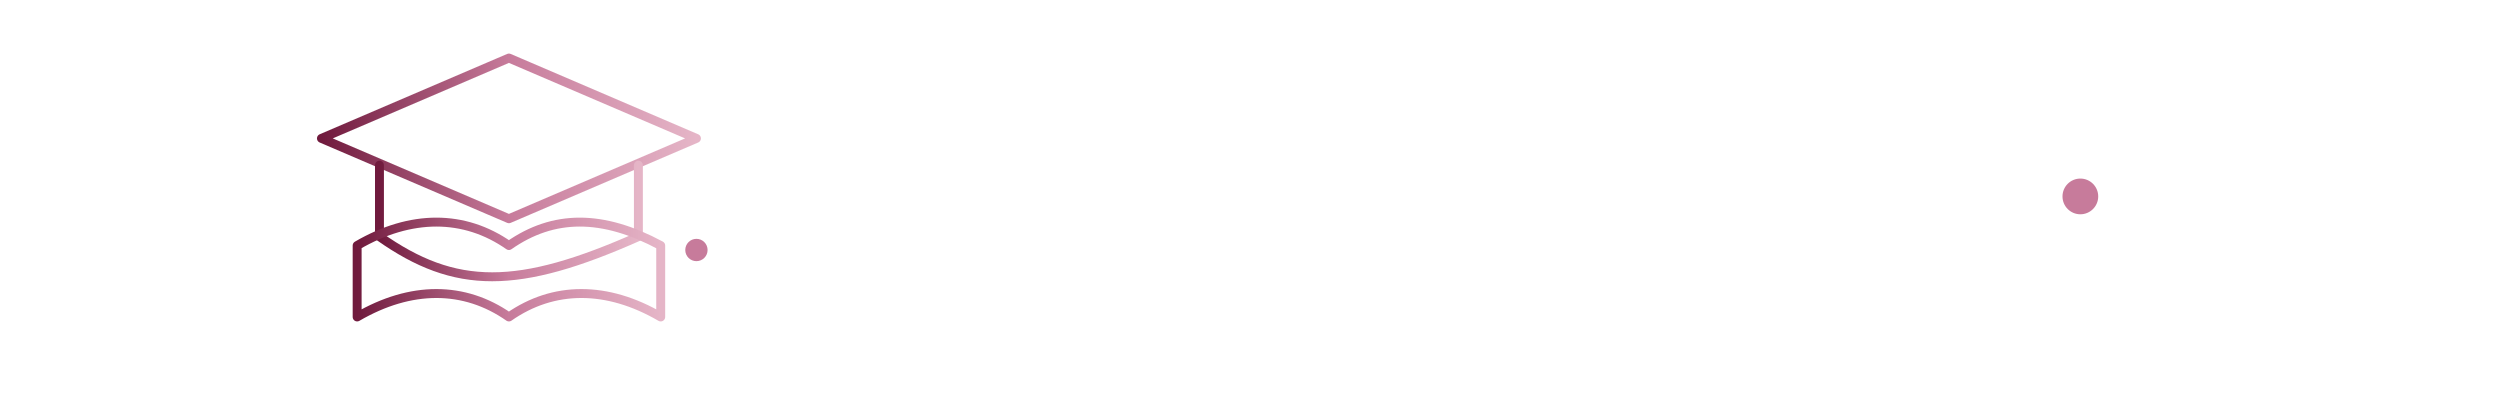
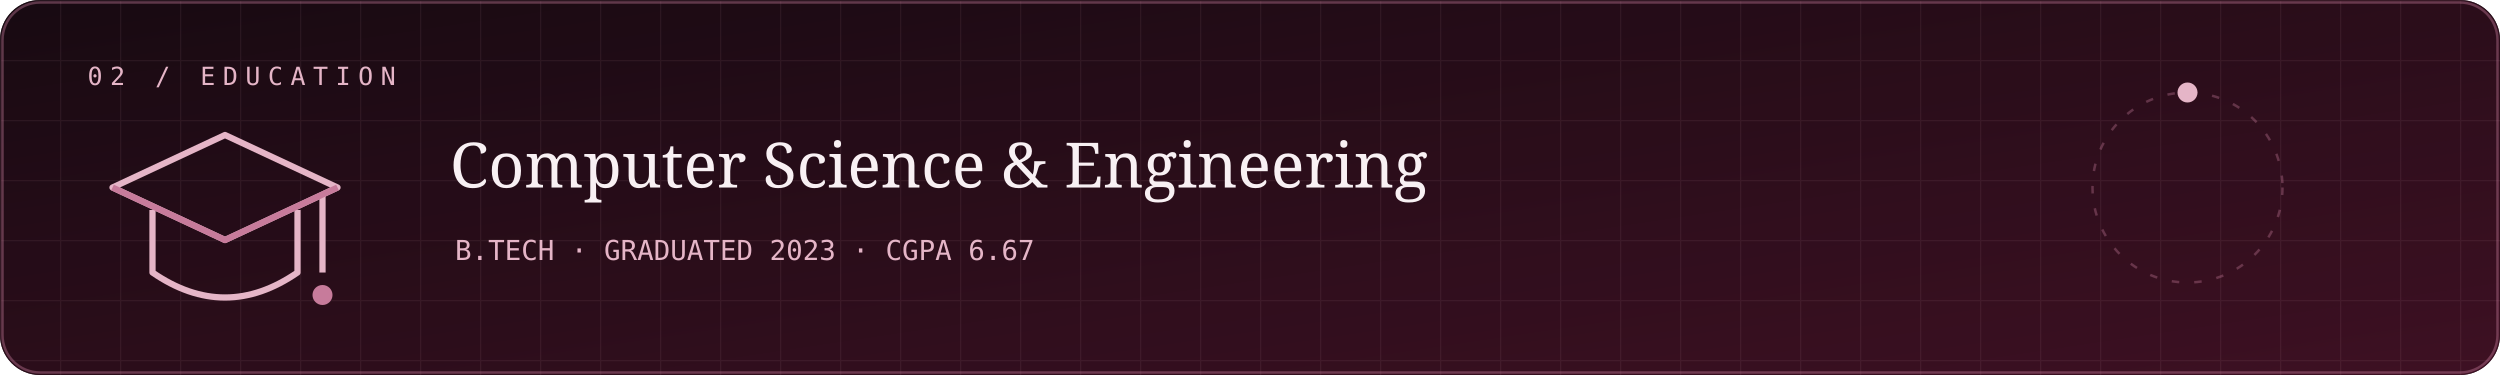
- <svg xmlns="http://www.w3.org/2000/svg" width="560" height="88" viewBox="0 0 560 88" role="img" aria-labelledby="education-title education-desc">
+ <svg xmlns="http://www.w3.org/2000/svg" width="1000" height="150" viewBox="0 0 1000 150" role="img" aria-labelledby="title desc">
  <defs>
-     <linearGradient id="education-line" x1="0" y1="0" x2="1" y2="0">
-       <stop stop-color="#701A3D" />
-       <stop offset=".5" stop-color="#C77B9B" />
-       <stop offset="1" stop-color="#E5B5C7" />
-       <animate attributeName="x1" values="0;.35;0" dur="12s" repeatCount="indefinite" />
+     <linearGradient id="panel" x1="0" y1="0" x2="1" y2="1">
+       <stop offset="0" stop-color="#190b12" />
+       <stop offset="1" stop-color="#451126" />
    </linearGradient>
+     <linearGradient id="rose" x1="0" y1="0" x2="1" y2="0">
+       <stop offset="0" stop-color="#701a3d" />
+       <stop offset=".5" stop-color="#e5b5c7" />
+       <stop offset="1" stop-color="#c77b9b" />
+     </linearGradient>
+     <linearGradient id="shine" x1="0" y1="0" x2="1" y2="0">
+       <stop offset="0" stop-color="#f8f0f3" stop-opacity="0" />
+       <stop offset=".5" stop-color="#f8f0f3" stop-opacity=".20" />
+       <stop offset="1" stop-color="#f8f0f3" stop-opacity="0" />
+     </linearGradient>
+     <pattern id="grid" width="24" height="24" patternUnits="userSpaceOnUse">
+       <path d="M24 0H0V24" fill="none" stroke="#e5b5c7" stroke-opacity=".075" stroke-width="1" />
+     </pattern>
  </defs>
-   <g fill="none" stroke="url(#education-line)" stroke-linecap="round" stroke-linejoin="round" stroke-width="2">
-     <path d="m72 31 42-18 42 18-42 18z" />
-     <path d="M85 37v16c17 12 31 12 58 0V37" />
-     <path d="M156 32v21" />
-     <circle cx="156" cy="56" r="2.5" fill="#C77B9B" stroke="none">
-       <animate attributeName="opacity" values=".45;1;.45" dur="3s" repeatCount="indefinite" />
-     </circle>
-     <path d="M80 71c12-7 24-7 34 0 10-7 22-7 34 0V55c-13-7-24-7-34 0-10-7-22-7-34 0z" />
-     <path d="M114 55v16" />
-     <path d="M191 44H448" stroke-opacity=".35" />
-     <path d="M191 44H307" stroke-width="3" stroke-dasharray="48 210">
-       <animate attributeName="stroke-dashoffset" values="258;0" dur="8s" repeatCount="indefinite" />
+   <rect width="1000" height="150" rx="16" fill="#10070c" />
+   <rect width="1000" height="150" rx="16" fill="url(#panel)" opacity=".86" />
+   <rect width="1000" height="150" rx="16" fill="url(#grid)" />
+   <rect x="-180" y="0" width="90" height="150" fill="url(#shine)">
+     <animate attributeName="x" values="-180;1180" dur="8s" repeatCount="indefinite" />
+   </rect>
+   <rect x="1" y="1" width="998" height="148" rx="15" fill="none" stroke="#c77b9b" stroke-opacity=".4" />
+   <text x="35" y="34" font-family="monospace" font-size="10" letter-spacing="3" fill="#e5b5c7">02 / EDUCATION</text>
+   <g transform="translate(90 83)" fill="none" stroke="#e5b5c7" stroke-width="2.5" stroke-linejoin="round">
+     <path d="M-45 -8L0 -29 45 -8 0 13Z" />
+     <path d="M-29 1v25Q0 46 29 26V1" />
+     <path d="M39 -5v31" />
+     <circle cx="39" cy="35" r="4" fill="#c77b9b" stroke="none" />
+     <path d="M-45 -8L0 13 45 -8" stroke="#c77b9b">
+       <animate attributeName="stroke-opacity" values=".3;1;.3" dur="3s" repeatCount="indefinite" />
    </path>
  </g>
-   <circle cx="466" cy="44" r="4" fill="#C77B9B">
-     <animate attributeName="r" values="3;5;3" dur="4s" repeatCount="indefinite" />
-     <animate attributeName="opacity" values=".55;1;.55" dur="4s" repeatCount="indefinite" />
+   <text x="180" y="75" font-family="Georgia,serif" font-size="25" fill="#f8f0f3">Computer Science &amp; Engineering</text>
+   <text x="182" y="104" font-family="monospace" font-size="11" fill="#e5b5c7">B.TECH  ·  GRADUATED 2023  ·  CGPA 6.67</text>
+   <circle cx="875" cy="75" r="38" fill="none" stroke="#c77b9b" stroke-opacity=".35" stroke-dasharray="3 6">
+     <animateTransform attributeName="transform" type="rotate" from="0 875 75" to="360 875 75" dur="24s" repeatCount="indefinite" />
+   </circle>
+   <circle cx="875" cy="37" r="4" fill="#e5b5c7">
+     <animate attributeName="opacity" values=".4;1;.4" dur="2s" repeatCount="indefinite" />
  </circle>
</svg>
